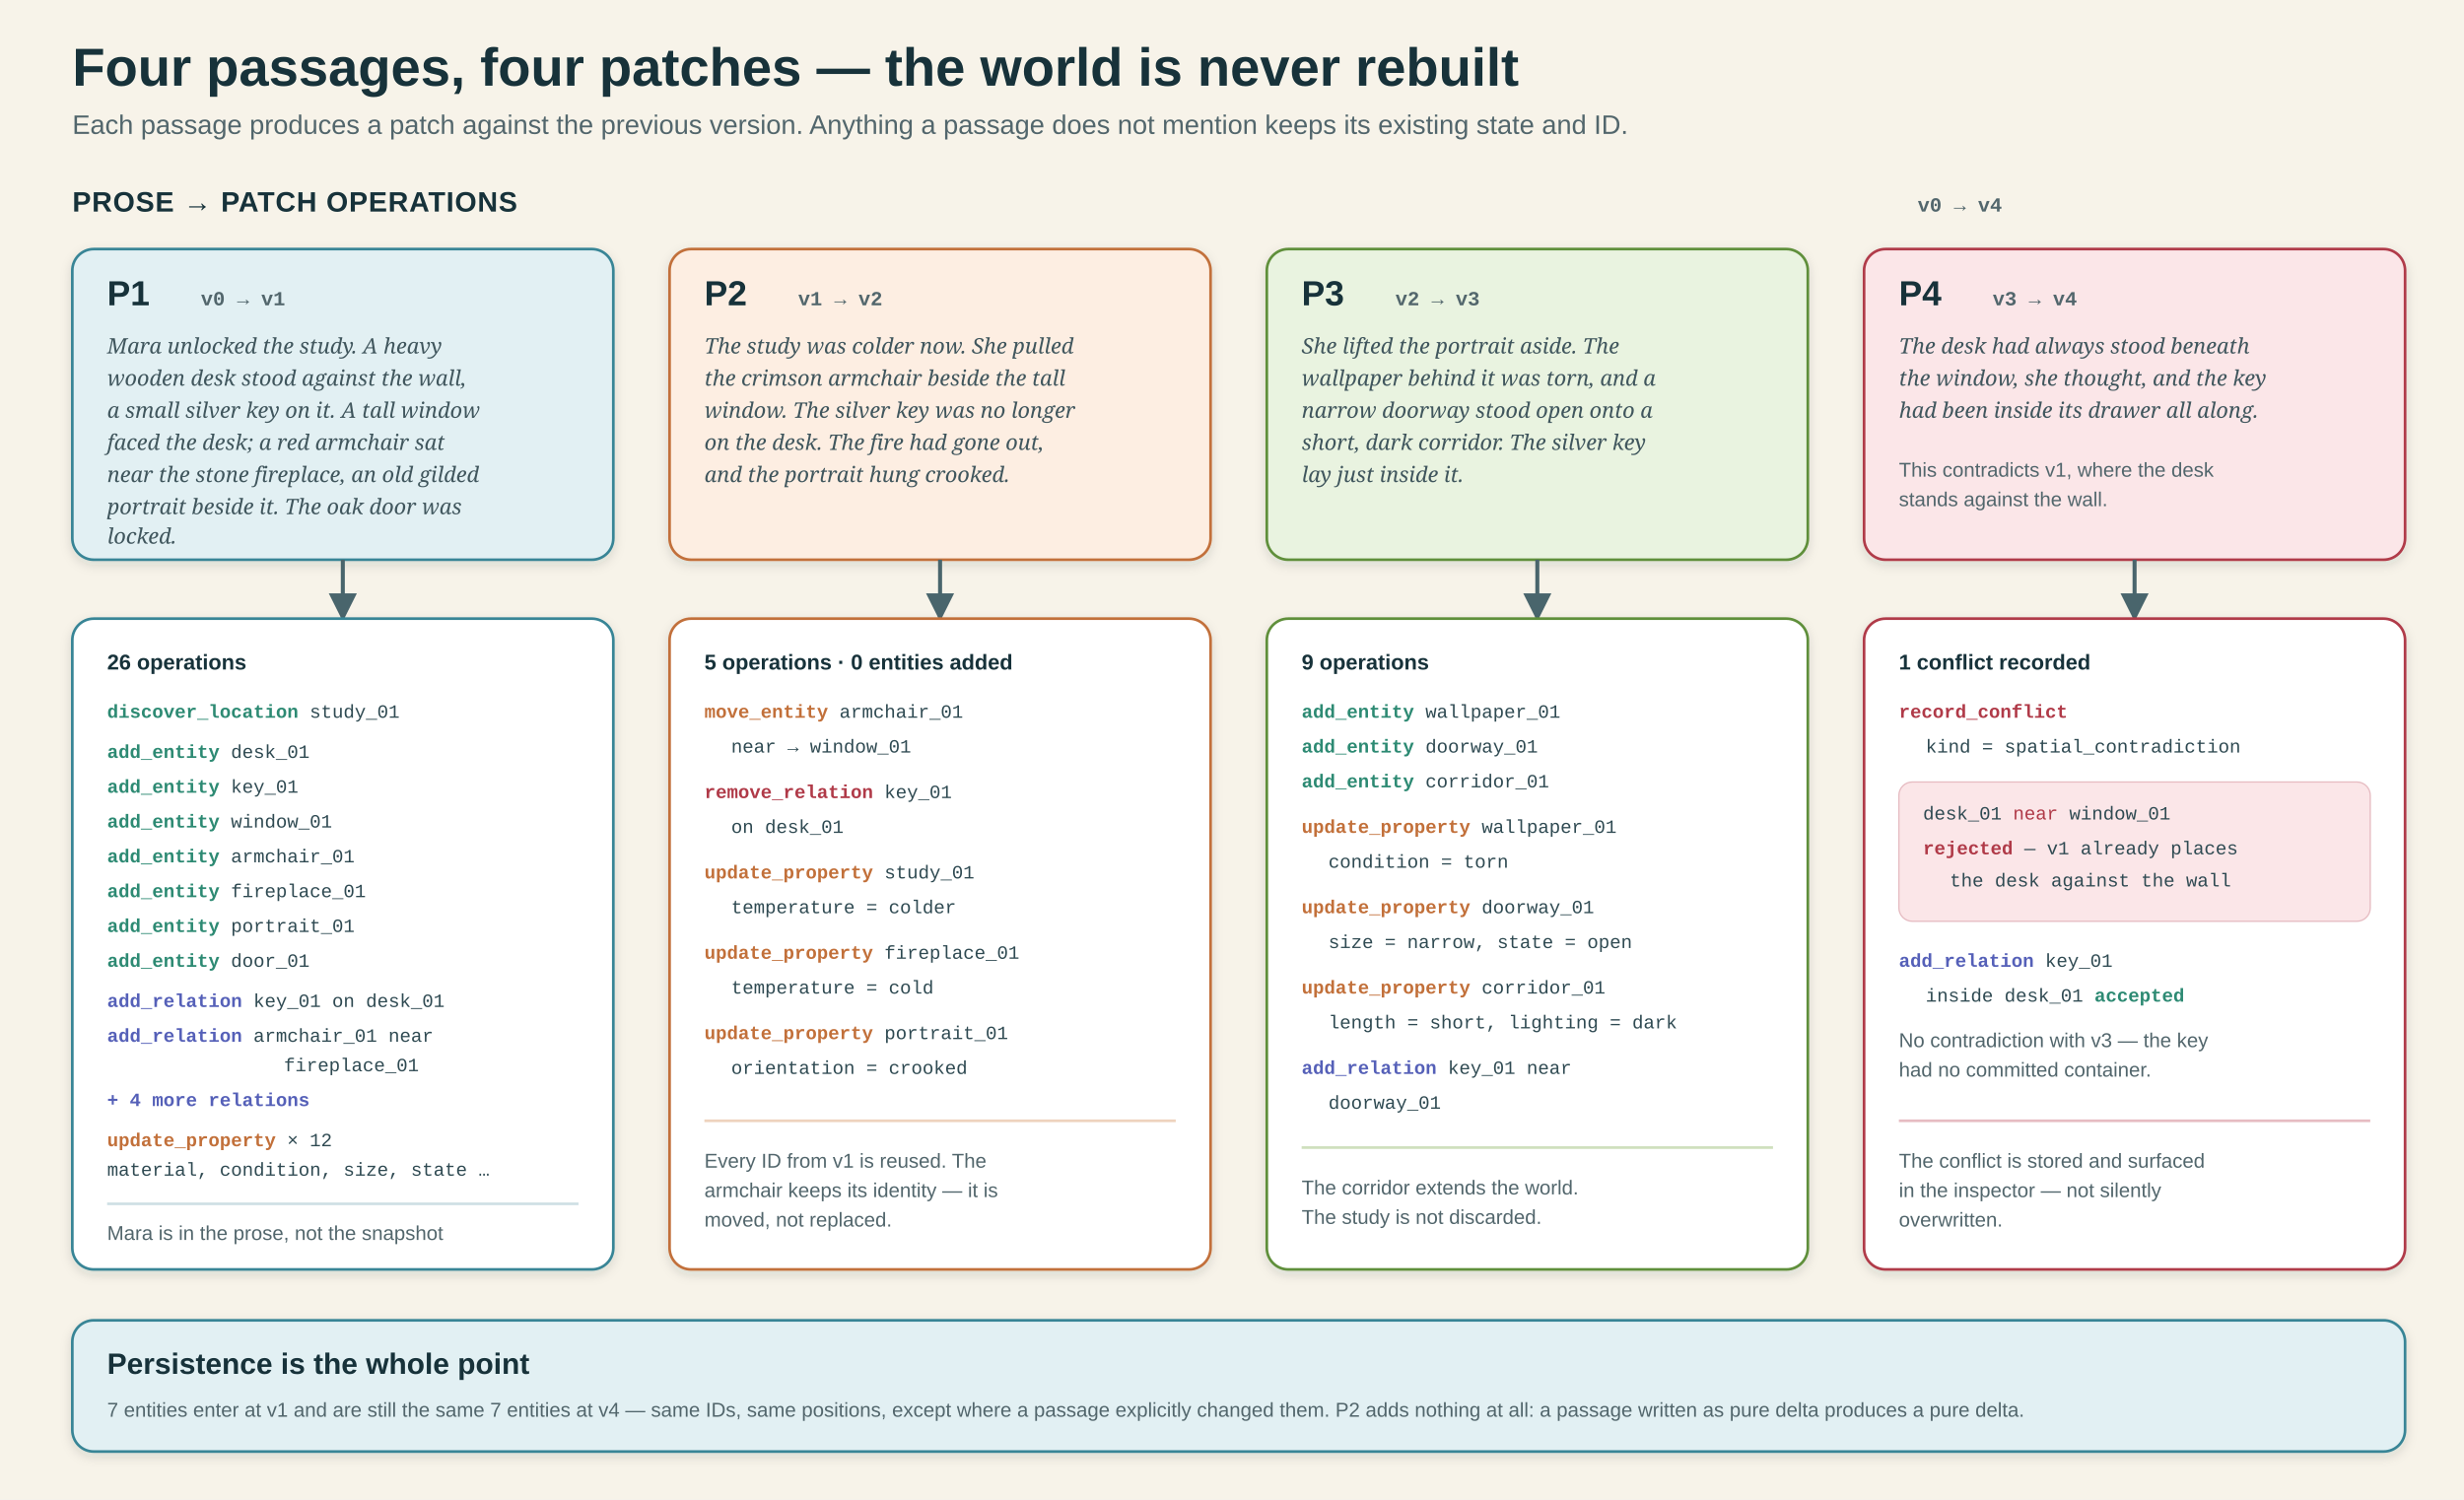
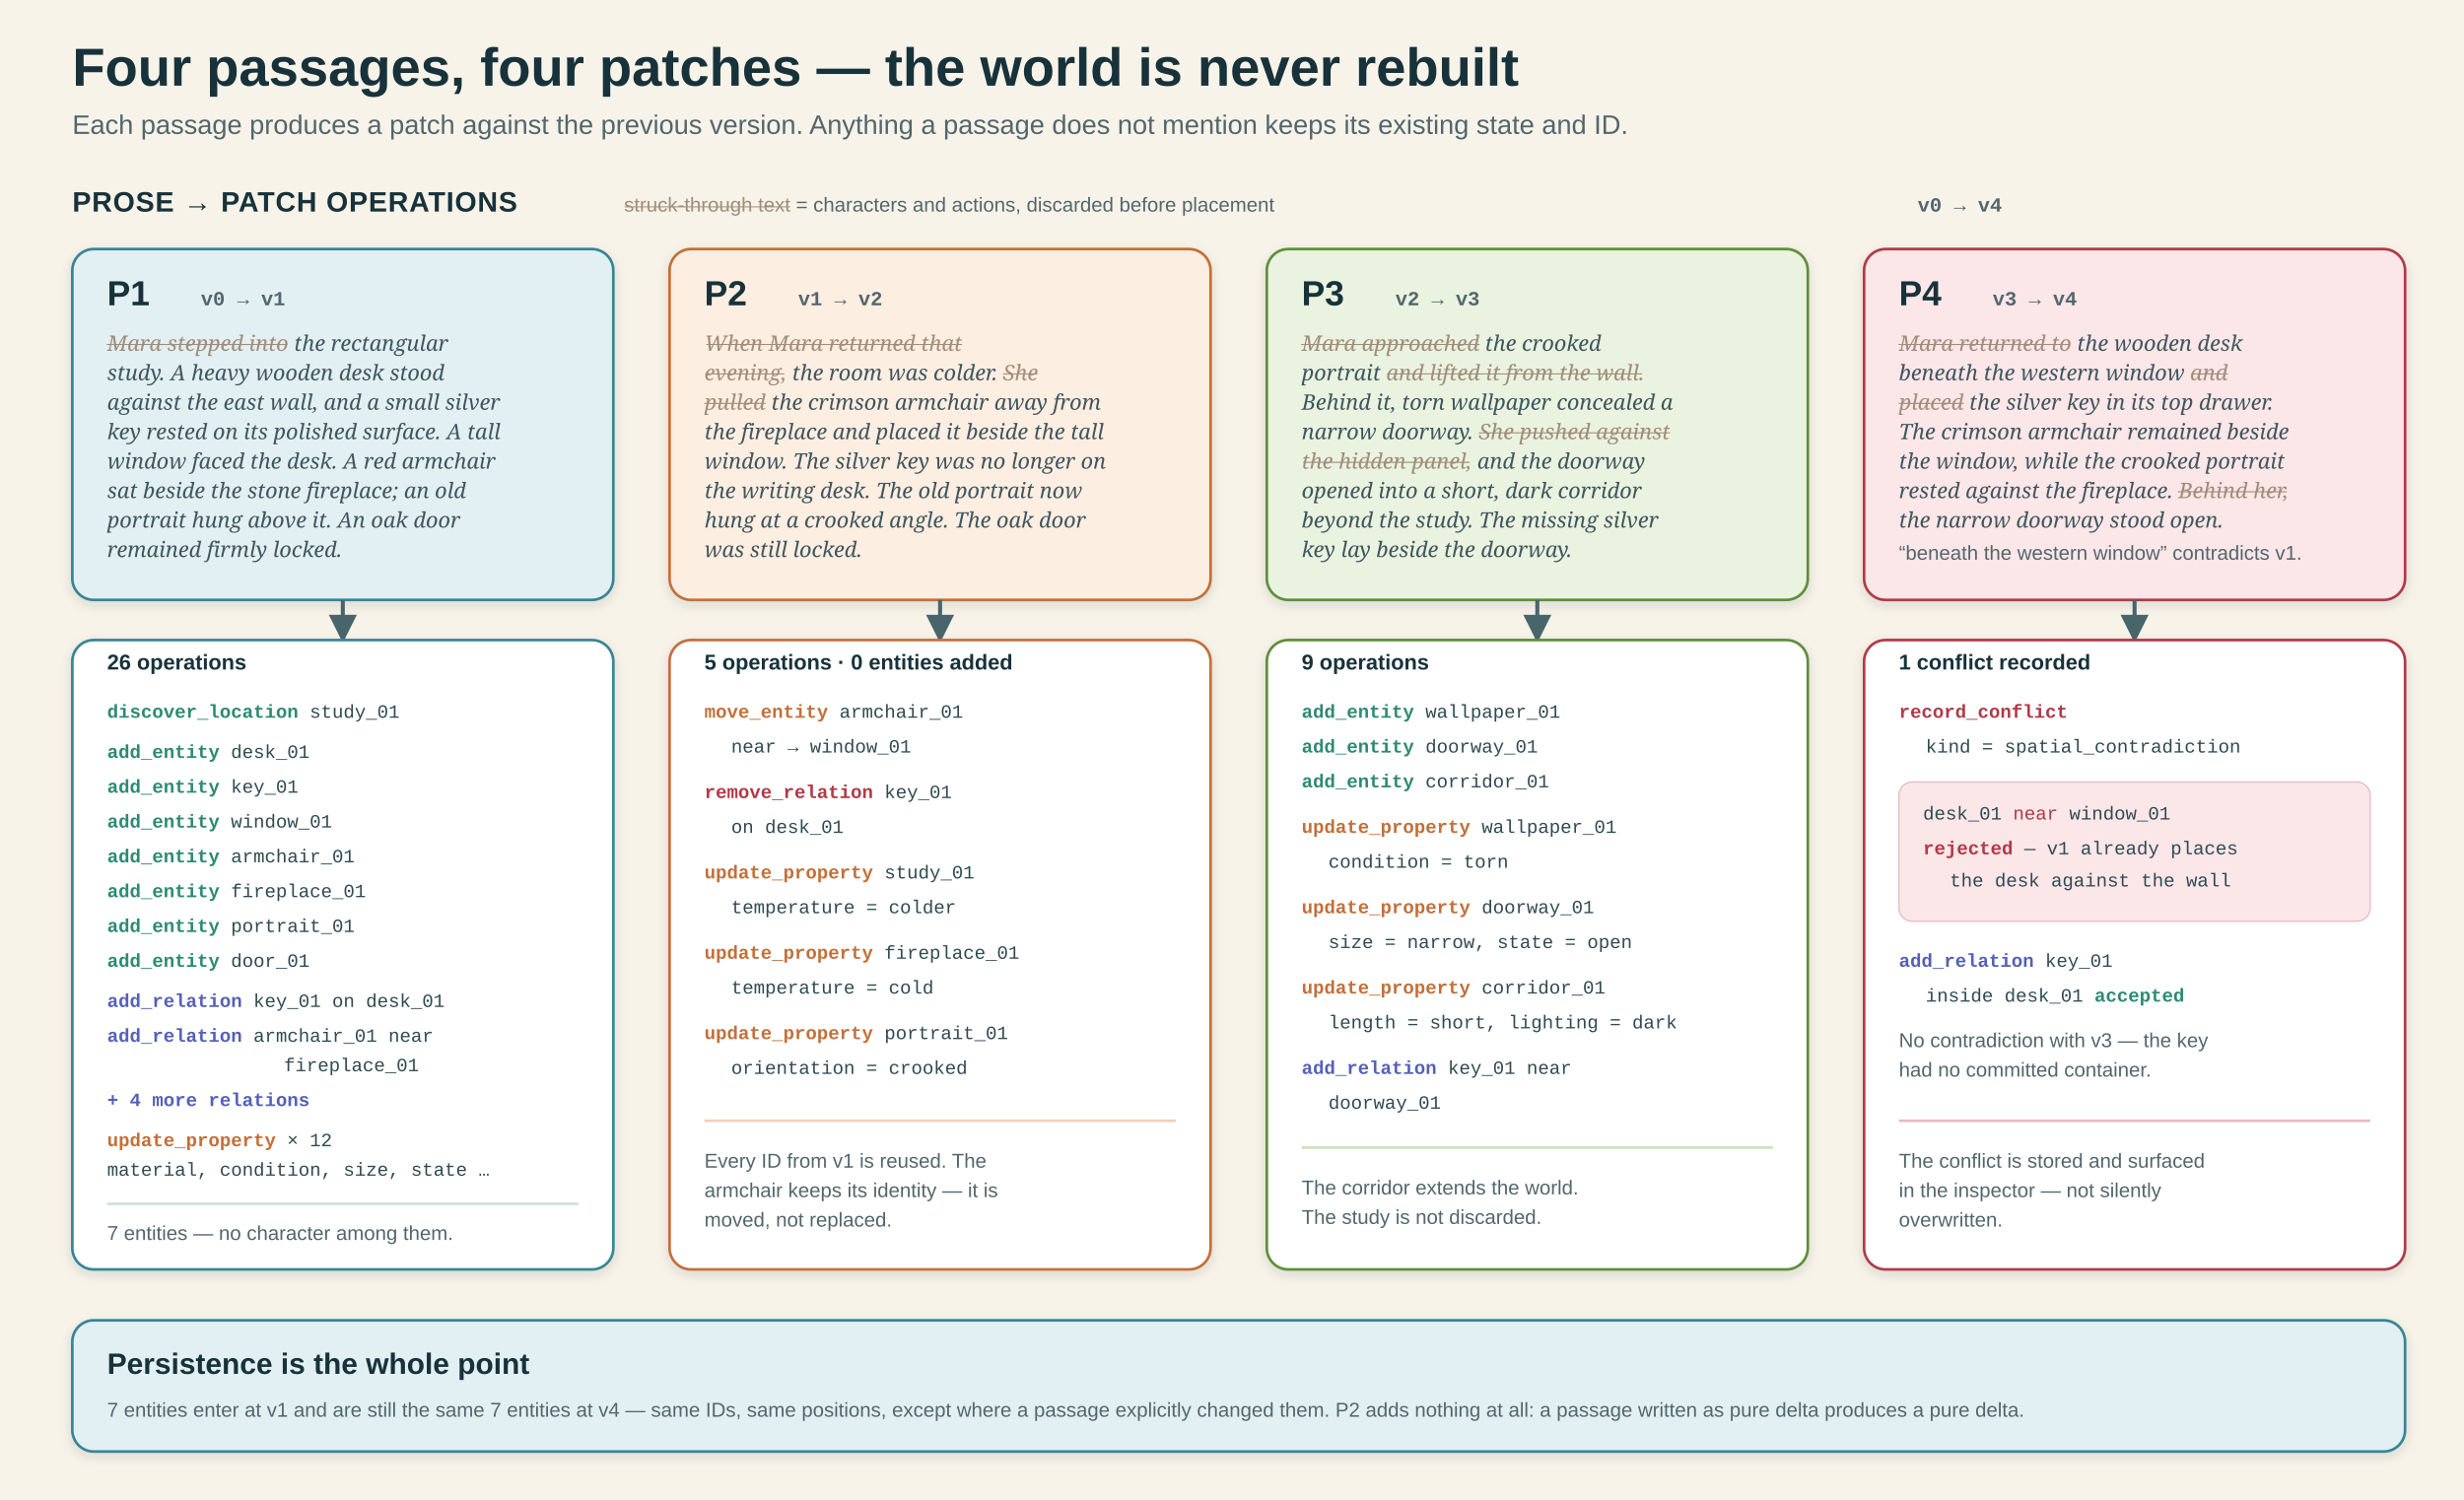
<svg xmlns="http://www.w3.org/2000/svg" width="1840" height="1120" viewBox="0 0 1840 1120" role="img" aria-labelledby="title desc">
  <defs>
    <marker id="arrow" viewBox="0 0 10 10" refX="9" refY="5" markerWidth="7" markerHeight="7" orient="auto">
      <path d="M0 0L10 5L0 10Z" fill="#49656c" />
    </marker>
    <filter id="shadow" x="-10%" y="-10%" width="120%" height="130%">
      <feDropShadow dx="0" dy="3" stdDeviation="4" flood-color="#17323a" flood-opacity="0.13" />
    </filter>
    <style>
      .title{font:700 40px 'Segoe UI',Arial,sans-serif;fill:#17323a}
      .subtitle{font:20px 'Segoe UI',Arial,sans-serif;fill:#52666c}
      .section{font:700 21px 'Segoe UI',Arial,sans-serif;letter-spacing:.6px;fill:#17323a}
      .pid{font:700 26px 'Segoe UI',Arial,sans-serif;fill:#17323a}
      .ver{font:700 15px Consolas,'Courier New',monospace;fill:#52666c}
      .prose{font:italic 16px Georgia,serif;fill:#40565d}
+       .cut{fill:#a08d7a;text-decoration:line-through}
      .op{font:14px Consolas,'Courier New',monospace;fill:#2f4a52}
      .opname{font:700 14px Consolas,'Courier New',monospace}
      .small{font:15px 'Segoe UI',Arial,sans-serif;fill:#52666c}
      .tally{font:700 16px 'Segoe UI',Arial,sans-serif;fill:#17323a}
      .head{font:700 22px 'Segoe UI',Arial,sans-serif;fill:#17323a}
      .box{stroke-width:2;rx:16;filter:url(#shadow)}
      .line{fill:none;stroke:#49656c;stroke-width:3;marker-end:url(#arrow)}
    </style>
  </defs>
  <rect width="1840" height="1120" fill="#f7f3e9" />
  <text x="54" y="64" class="title">Four passages, four patches — the world is never rebuilt</text>
  <text x="54" y="100" class="subtitle">Each passage produces a patch against the previous version. Anything a passage does not mention keeps its existing state and ID.</text>
  <text x="54" y="158" class="section">PROSE  →  PATCH OPERATIONS</text>
+   <text x="466" y="158" class="small">
+     <tspan class="cut">struck-through text</tspan> = characters and actions, discarded before placement</text>
  <text x="1432" y="158" class="ver">v0 → v4</text>
-   <rect class="box" x="54" y="186" width="404" height="232" fill="#e2f0f3" stroke="#398596" />
+   <rect class="box" x="54" y="186" width="404" height="262" fill="#e2f0f3" stroke="#398596" />
  <text x="80" y="228" class="pid">P1</text>
  <text x="150" y="228" class="ver">v0 → v1</text>
-   <text x="80" y="264" class="prose">Mara unlocked the study. A heavy</text>
-   <text x="80" y="288" class="prose">wooden desk stood against the wall,</text>
-   <text x="80" y="312" class="prose">a small silver key on it. A tall window</text>
-   <text x="80" y="336" class="prose">faced the desk; a red armchair sat</text>
-   <text x="80" y="360" class="prose">near the stone fireplace, an old gilded</text>
-   <text x="80" y="384" class="prose">portrait beside it. The oak door was</text>
-   <text x="80" y="406" class="prose">locked.</text>
-   <path class="line" d="M256 418V462" />
-   <rect class="box" x="54" y="462" width="404" height="486" fill="#ffffff" stroke="#398596" />
+   <text x="80" y="262" class="prose">
+     <tspan class="cut">Mara stepped into</tspan> the rectangular</text>
+   <text x="80" y="284" class="prose">study. A heavy wooden desk stood</text>
+   <text x="80" y="306" class="prose">against the east wall, and a small silver</text>
+   <text x="80" y="328" class="prose">key rested on its polished surface. A tall</text>
+   <text x="80" y="350" class="prose">window faced the desk. A red armchair</text>
+   <text x="80" y="372" class="prose">sat beside the stone fireplace; an old</text>
+   <text x="80" y="394" class="prose">portrait hung above it. An oak door</text>
+   <text x="80" y="416" class="prose">remained firmly locked.</text>
+   <path class="line" d="M256 448V478" />
+   <rect class="box" x="54" y="478" width="404" height="470" fill="#ffffff" stroke="#398596" />
  <text x="80" y="500" class="tally">26 operations</text>
  <text x="80" y="536" class="op">
    <tspan class="opname" fill="#2d8a73">discover_location</tspan> study_01</text>
  <text x="80" y="566" class="op">
    <tspan class="opname" fill="#2d8a73">add_entity</tspan> desk_01</text>
  <text x="80" y="592" class="op">
    <tspan class="opname" fill="#2d8a73">add_entity</tspan> key_01</text>
  <text x="80" y="618" class="op">
    <tspan class="opname" fill="#2d8a73">add_entity</tspan> window_01</text>
  <text x="80" y="644" class="op">
    <tspan class="opname" fill="#2d8a73">add_entity</tspan> armchair_01</text>
  <text x="80" y="670" class="op">
    <tspan class="opname" fill="#2d8a73">add_entity</tspan> fireplace_01</text>
  <text x="80" y="696" class="op">
    <tspan class="opname" fill="#2d8a73">add_entity</tspan> portrait_01</text>
  <text x="80" y="722" class="op">
    <tspan class="opname" fill="#2d8a73">add_entity</tspan> door_01</text>
  <text x="80" y="752" class="op">
    <tspan class="opname" fill="#5560b8">add_relation</tspan> key_01 on desk_01</text>
  <text x="80" y="778" class="op">
    <tspan class="opname" fill="#5560b8">add_relation</tspan> armchair_01 near</text>
  <text x="212" y="800" class="op">fireplace_01</text>
  <text x="80" y="826" class="op">
    <tspan class="opname" fill="#5560b8">+ 4 more relations</tspan>
  </text>
  <text x="80" y="856" class="op">
    <tspan class="opname" fill="#c2703a">update_property</tspan> × 12</text>
  <text x="80" y="878" class="op">material, condition, size, state …</text>
  <rect x="80" y="898" width="352" height="2" fill="#cfe0e4" />
-   <text x="80" y="926" class="small">Mara is in the prose, not the snapshot</text>
-   <rect class="box" x="500" y="186" width="404" height="232" fill="#fdeee2" stroke="#c2703a" />
+   <text x="80" y="926" class="small">7 entities — no character among them.</text>
+   <rect class="box" x="500" y="186" width="404" height="262" fill="#fdeee2" stroke="#c2703a" />
  <text x="526" y="228" class="pid">P2</text>
  <text x="596" y="228" class="ver">v1 → v2</text>
-   <text x="526" y="264" class="prose">The study was colder now. She pulled</text>
-   <text x="526" y="288" class="prose">the crimson armchair beside the tall</text>
-   <text x="526" y="312" class="prose">window. The silver key was no longer</text>
-   <text x="526" y="336" class="prose">on the desk. The fire had gone out,</text>
-   <text x="526" y="360" class="prose">and the portrait hung crooked.</text>
-   <path class="line" d="M702 418V462" />
-   <rect class="box" x="500" y="462" width="404" height="486" fill="#ffffff" stroke="#c2703a" />
+   <text x="526" y="262" class="prose">
+     <tspan class="cut">When Mara returned that</tspan>
+   </text>
+   <text x="526" y="284" class="prose">
+     <tspan class="cut">evening,</tspan> the room was colder. <tspan class="cut">She</tspan>
+   </text>
+   <text x="526" y="306" class="prose">
+     <tspan class="cut">pulled</tspan> the crimson armchair away from</text>
+   <text x="526" y="328" class="prose">the fireplace and placed it beside the tall</text>
+   <text x="526" y="350" class="prose">window. The silver key was no longer on</text>
+   <text x="526" y="372" class="prose">the writing desk. The old portrait now</text>
+   <text x="526" y="394" class="prose">hung at a crooked angle. The oak door</text>
+   <text x="526" y="416" class="prose">was still locked.</text>
+   <path class="line" d="M702 448V478" />
+   <rect class="box" x="500" y="478" width="404" height="470" fill="#ffffff" stroke="#c2703a" />
  <text x="526" y="500" class="tally">5 operations · 0 entities added</text>
  <text x="526" y="536" class="op">
    <tspan class="opname" fill="#c2703a">move_entity</tspan> armchair_01</text>
  <text x="546" y="562" class="op">near → window_01</text>
  <text x="526" y="596" class="op">
    <tspan class="opname" fill="#b03a48">remove_relation</tspan> key_01</text>
  <text x="546" y="622" class="op">on desk_01</text>
  <text x="526" y="656" class="op">
    <tspan class="opname" fill="#c2703a">update_property</tspan> study_01</text>
  <text x="546" y="682" class="op">temperature = colder</text>
  <text x="526" y="716" class="op">
    <tspan class="opname" fill="#c2703a">update_property</tspan> fireplace_01</text>
  <text x="546" y="742" class="op">temperature = cold</text>
  <text x="526" y="776" class="op">
    <tspan class="opname" fill="#c2703a">update_property</tspan> portrait_01</text>
  <text x="546" y="802" class="op">orientation = crooked</text>
  <rect x="526" y="836" width="352" height="2" fill="#eed3bd" />
  <text x="526" y="872" class="small">Every ID from v1 is reused. The</text>
  <text x="526" y="894" class="small">armchair keeps its identity — it is</text>
  <text x="526" y="916" class="small">moved, not replaced.</text>
-   <rect class="box" x="946" y="186" width="404" height="232" fill="#e9f3e0" stroke="#5f8f3a" />
+   <rect class="box" x="946" y="186" width="404" height="262" fill="#e9f3e0" stroke="#5f8f3a" />
  <text x="972" y="228" class="pid">P3</text>
  <text x="1042" y="228" class="ver">v2 → v3</text>
-   <text x="972" y="264" class="prose">She lifted the portrait aside. The</text>
-   <text x="972" y="288" class="prose">wallpaper behind it was torn, and a</text>
-   <text x="972" y="312" class="prose">narrow doorway stood open onto a</text>
-   <text x="972" y="336" class="prose">short, dark corridor. The silver key</text>
-   <text x="972" y="360" class="prose">lay just inside it.</text>
-   <path class="line" d="M1148 418V462" />
-   <rect class="box" x="946" y="462" width="404" height="486" fill="#ffffff" stroke="#5f8f3a" />
+   <text x="972" y="262" class="prose">
+     <tspan class="cut">Mara approached</tspan> the crooked</text>
+   <text x="972" y="284" class="prose">portrait <tspan class="cut">and lifted it from the wall.</tspan>
+   </text>
+   <text x="972" y="306" class="prose">Behind it, torn wallpaper concealed a</text>
+   <text x="972" y="328" class="prose">narrow doorway. <tspan class="cut">She pushed against</tspan>
+   </text>
+   <text x="972" y="350" class="prose">
+     <tspan class="cut">the hidden panel,</tspan> and the doorway</text>
+   <text x="972" y="372" class="prose">opened into a short, dark corridor</text>
+   <text x="972" y="394" class="prose">beyond the study. The missing silver</text>
+   <text x="972" y="416" class="prose">key lay beside the doorway.</text>
+   <path class="line" d="M1148 448V478" />
+   <rect class="box" x="946" y="478" width="404" height="470" fill="#ffffff" stroke="#5f8f3a" />
  <text x="972" y="500" class="tally">9 operations</text>
  <text x="972" y="536" class="op">
    <tspan class="opname" fill="#2d8a73">add_entity</tspan> wallpaper_01</text>
  <text x="972" y="562" class="op">
    <tspan class="opname" fill="#2d8a73">add_entity</tspan> doorway_01</text>
  <text x="972" y="588" class="op">
    <tspan class="opname" fill="#2d8a73">add_entity</tspan> corridor_01</text>
  <text x="972" y="622" class="op">
    <tspan class="opname" fill="#c2703a">update_property</tspan> wallpaper_01</text>
  <text x="992" y="648" class="op">condition = torn</text>
  <text x="972" y="682" class="op">
    <tspan class="opname" fill="#c2703a">update_property</tspan> doorway_01</text>
  <text x="992" y="708" class="op">size = narrow, state = open</text>
  <text x="972" y="742" class="op">
    <tspan class="opname" fill="#c2703a">update_property</tspan> corridor_01</text>
  <text x="992" y="768" class="op">length = short, lighting = dark</text>
  <text x="972" y="802" class="op">
    <tspan class="opname" fill="#5560b8">add_relation</tspan> key_01 near</text>
  <text x="992" y="828" class="op">doorway_01</text>
  <rect x="972" y="856" width="352" height="2" fill="#cfe0bd" />
  <text x="972" y="892" class="small">The corridor extends the world.</text>
  <text x="972" y="914" class="small">The study is not discarded.</text>
-   <rect class="box" x="1392" y="186" width="404" height="232" fill="#fbe6e8" stroke="#b03a48" />
+   <rect class="box" x="1392" y="186" width="404" height="262" fill="#fbe6e8" stroke="#b03a48" />
  <text x="1418" y="228" class="pid">P4</text>
  <text x="1488" y="228" class="ver">v3 → v4</text>
-   <text x="1418" y="264" class="prose">The desk had always stood beneath</text>
-   <text x="1418" y="288" class="prose">the window, she thought, and the key</text>
-   <text x="1418" y="312" class="prose">had been inside its drawer all along.</text>
-   <text x="1418" y="356" class="small">This contradicts v1, where the desk</text>
-   <text x="1418" y="378" class="small">stands against the wall.</text>
-   <path class="line" d="M1594 418V462" />
-   <rect class="box" x="1392" y="462" width="404" height="486" fill="#ffffff" stroke="#b03a48" />
+   <text x="1418" y="262" class="prose">
+     <tspan class="cut">Mara returned to</tspan> the wooden desk</text>
+   <text x="1418" y="284" class="prose">beneath the western window <tspan class="cut">and</tspan>
+   </text>
+   <text x="1418" y="306" class="prose">
+     <tspan class="cut">placed</tspan> the silver key in its top drawer.</text>
+   <text x="1418" y="328" class="prose">The crimson armchair remained beside</text>
+   <text x="1418" y="350" class="prose">the window, while the crooked portrait</text>
+   <text x="1418" y="372" class="prose">rested against the fireplace. <tspan class="cut">Behind her,</tspan>
+   </text>
+   <text x="1418" y="394" class="prose">the narrow doorway stood open.</text>
+   <text x="1418" y="418" class="small">“beneath the western window” contradicts v1.</text>
+   <path class="line" d="M1594 448V478" />
+   <rect class="box" x="1392" y="478" width="404" height="470" fill="#ffffff" stroke="#b03a48" />
  <text x="1418" y="500" class="tally">1 conflict recorded</text>
  <text x="1418" y="536" class="op">
    <tspan class="opname" fill="#b03a48">record_conflict</tspan>
  </text>
  <text x="1438" y="562" class="op">kind = spatial_contradiction</text>
  <rect x="1418" y="584" width="352" height="104" rx="10" fill="#fbe6e8" stroke="#e6bcc2" />
  <text x="1436" y="612" class="op">desk_01 <tspan fill="#b03a48">near</tspan> window_01</text>
  <text x="1436" y="638" class="op">
    <tspan class="opname" fill="#b03a48">rejected</tspan> — v1 already places</text>
  <text x="1456" y="662" class="op">the desk against the wall</text>
  <text x="1418" y="722" class="op">
    <tspan class="opname" fill="#5560b8">add_relation</tspan> key_01</text>
  <text x="1438" y="748" class="op">inside desk_01 <tspan class="opname" fill="#2d8a73">accepted</tspan>
  </text>
  <text x="1418" y="782" class="small">No contradiction with v3 — the key</text>
  <text x="1418" y="804" class="small">had no committed container.</text>
  <rect x="1418" y="836" width="352" height="2" fill="#e6bcc2" />
  <text x="1418" y="872" class="small">The conflict is stored and surfaced</text>
  <text x="1418" y="894" class="small">in the inspector — not silently</text>
  <text x="1418" y="916" class="small">overwritten.</text>
  <rect class="box" x="54" y="986" width="1742" height="98" fill="#e2f0f3" stroke="#398596" />
  <text x="80" y="1026" class="head">Persistence is the whole point</text>
  <text x="80" y="1058" class="small">7 entities enter at v1 and are still the same 7 entities at v4 — same IDs, same positions, except where a passage explicitly changed them. P2 adds nothing at all: a passage written as pure delta produces a pure delta.</text>
</svg>
